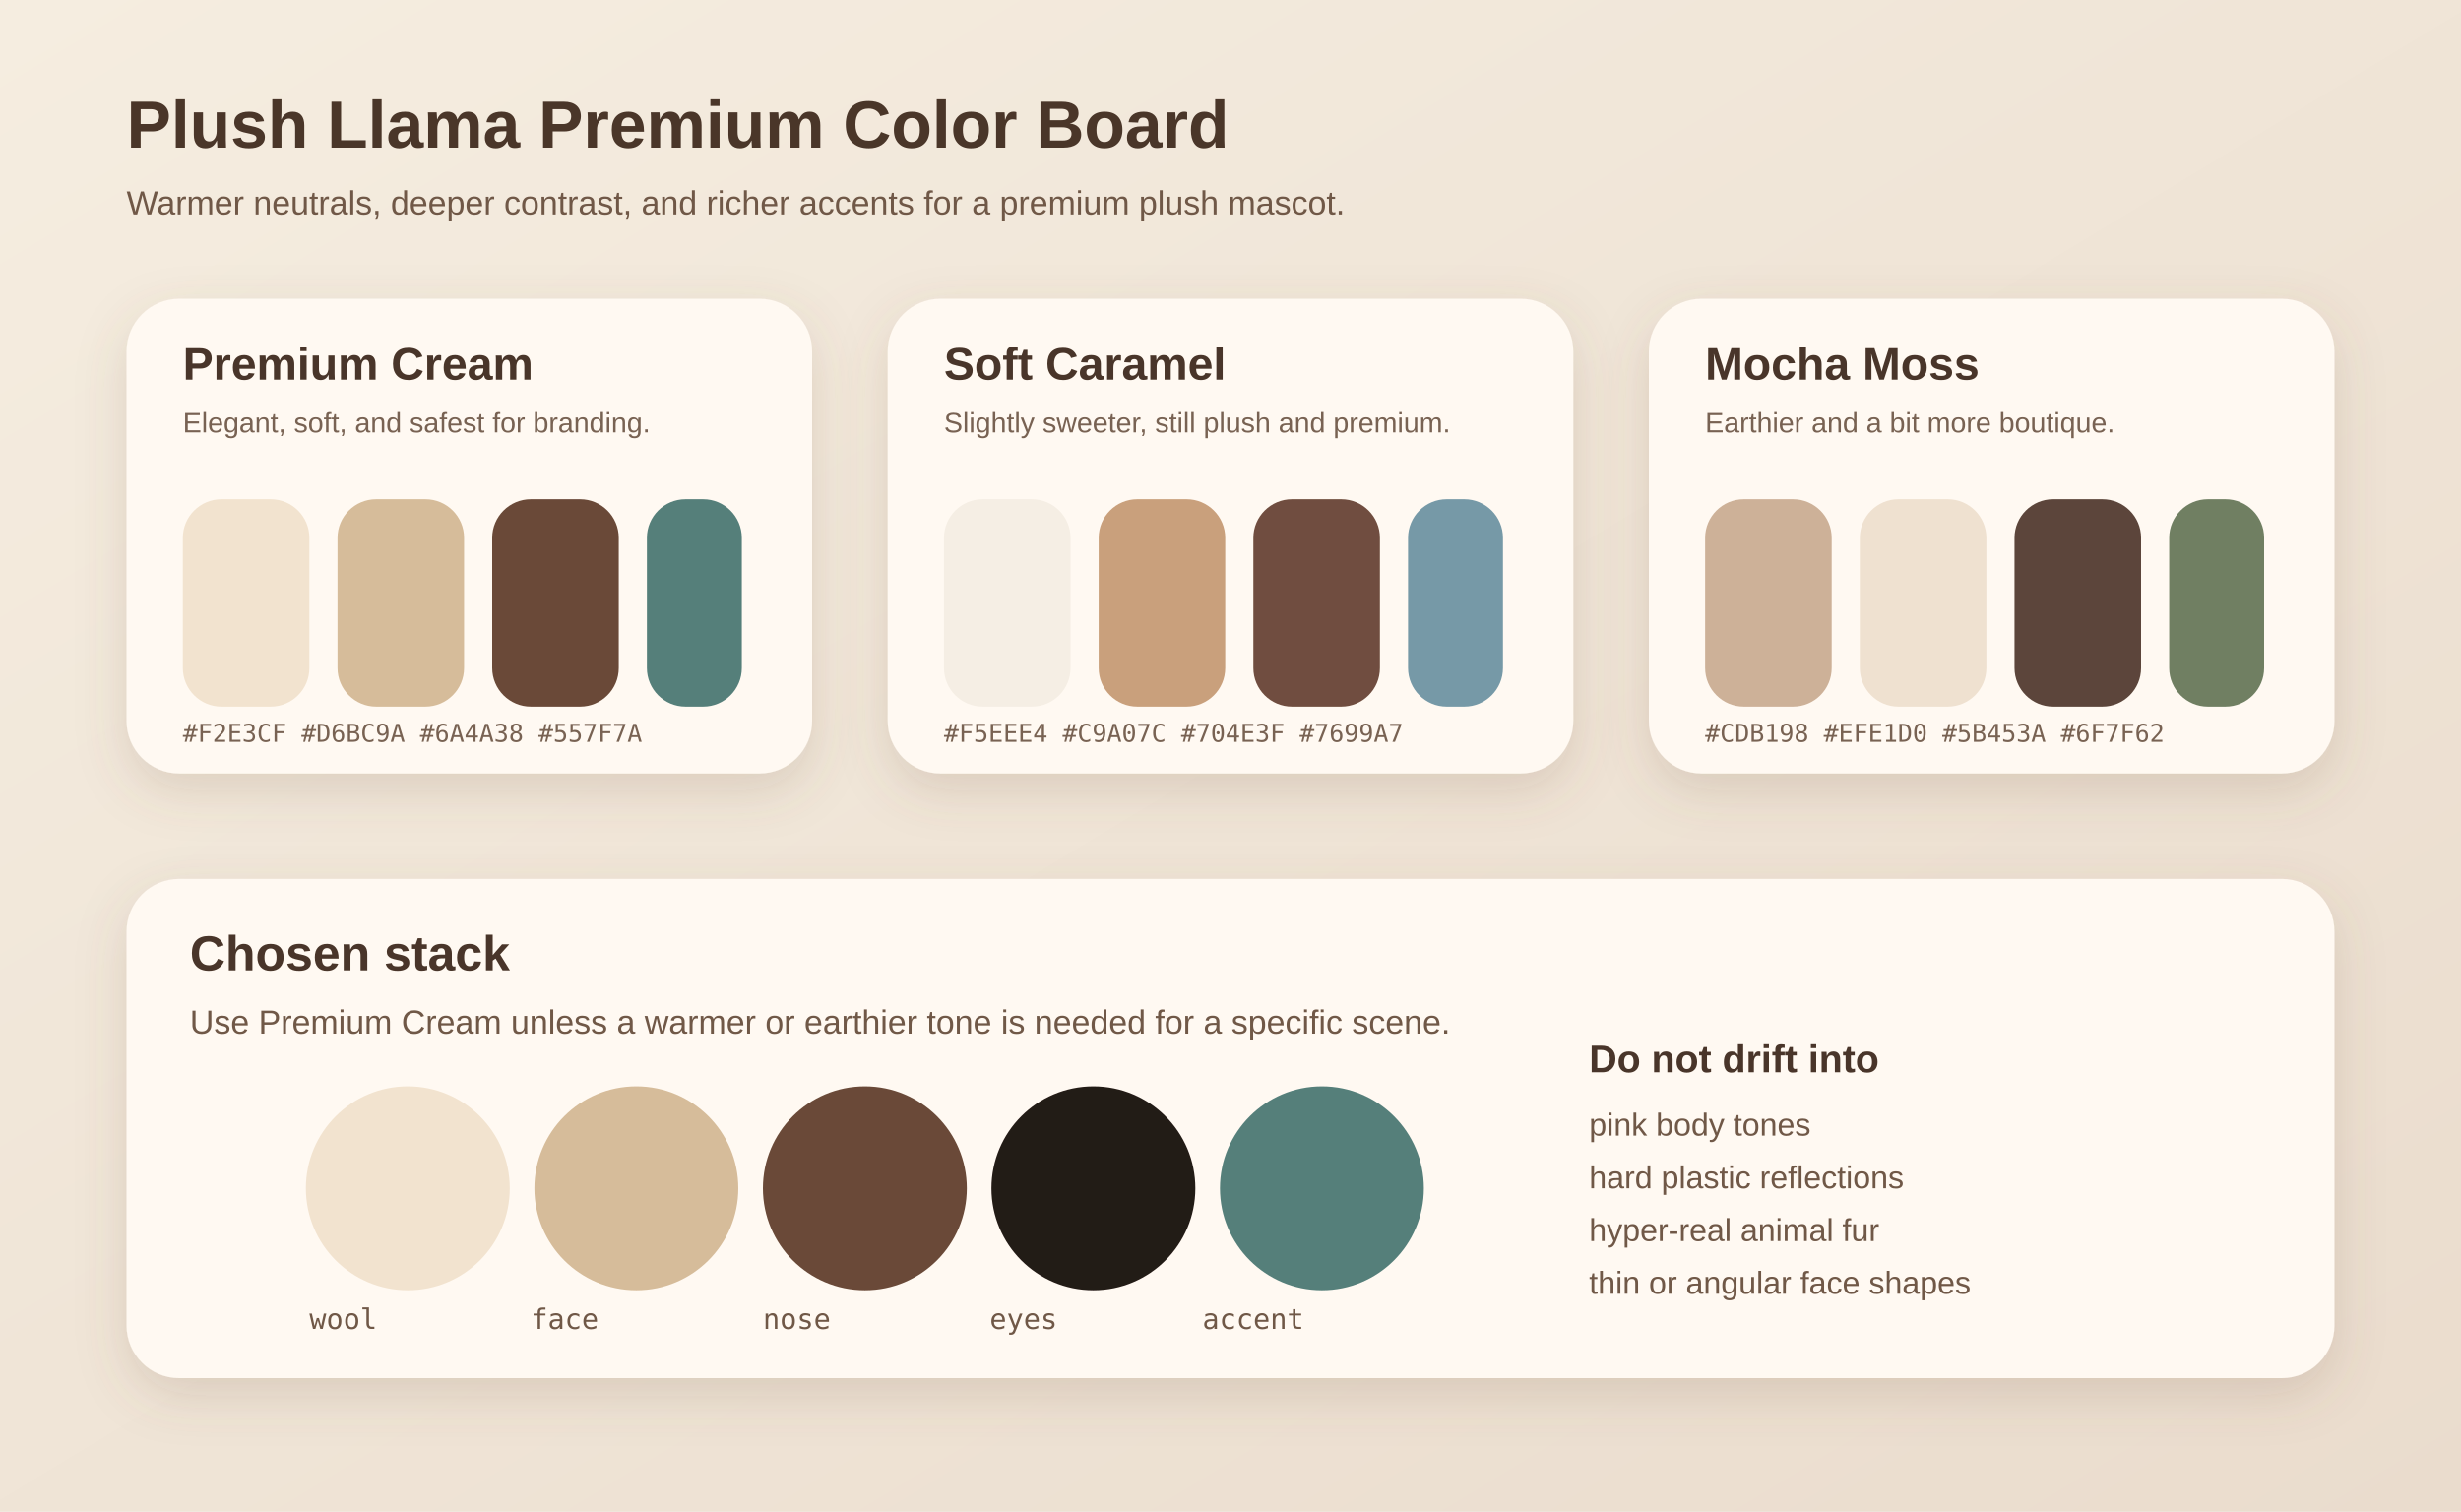
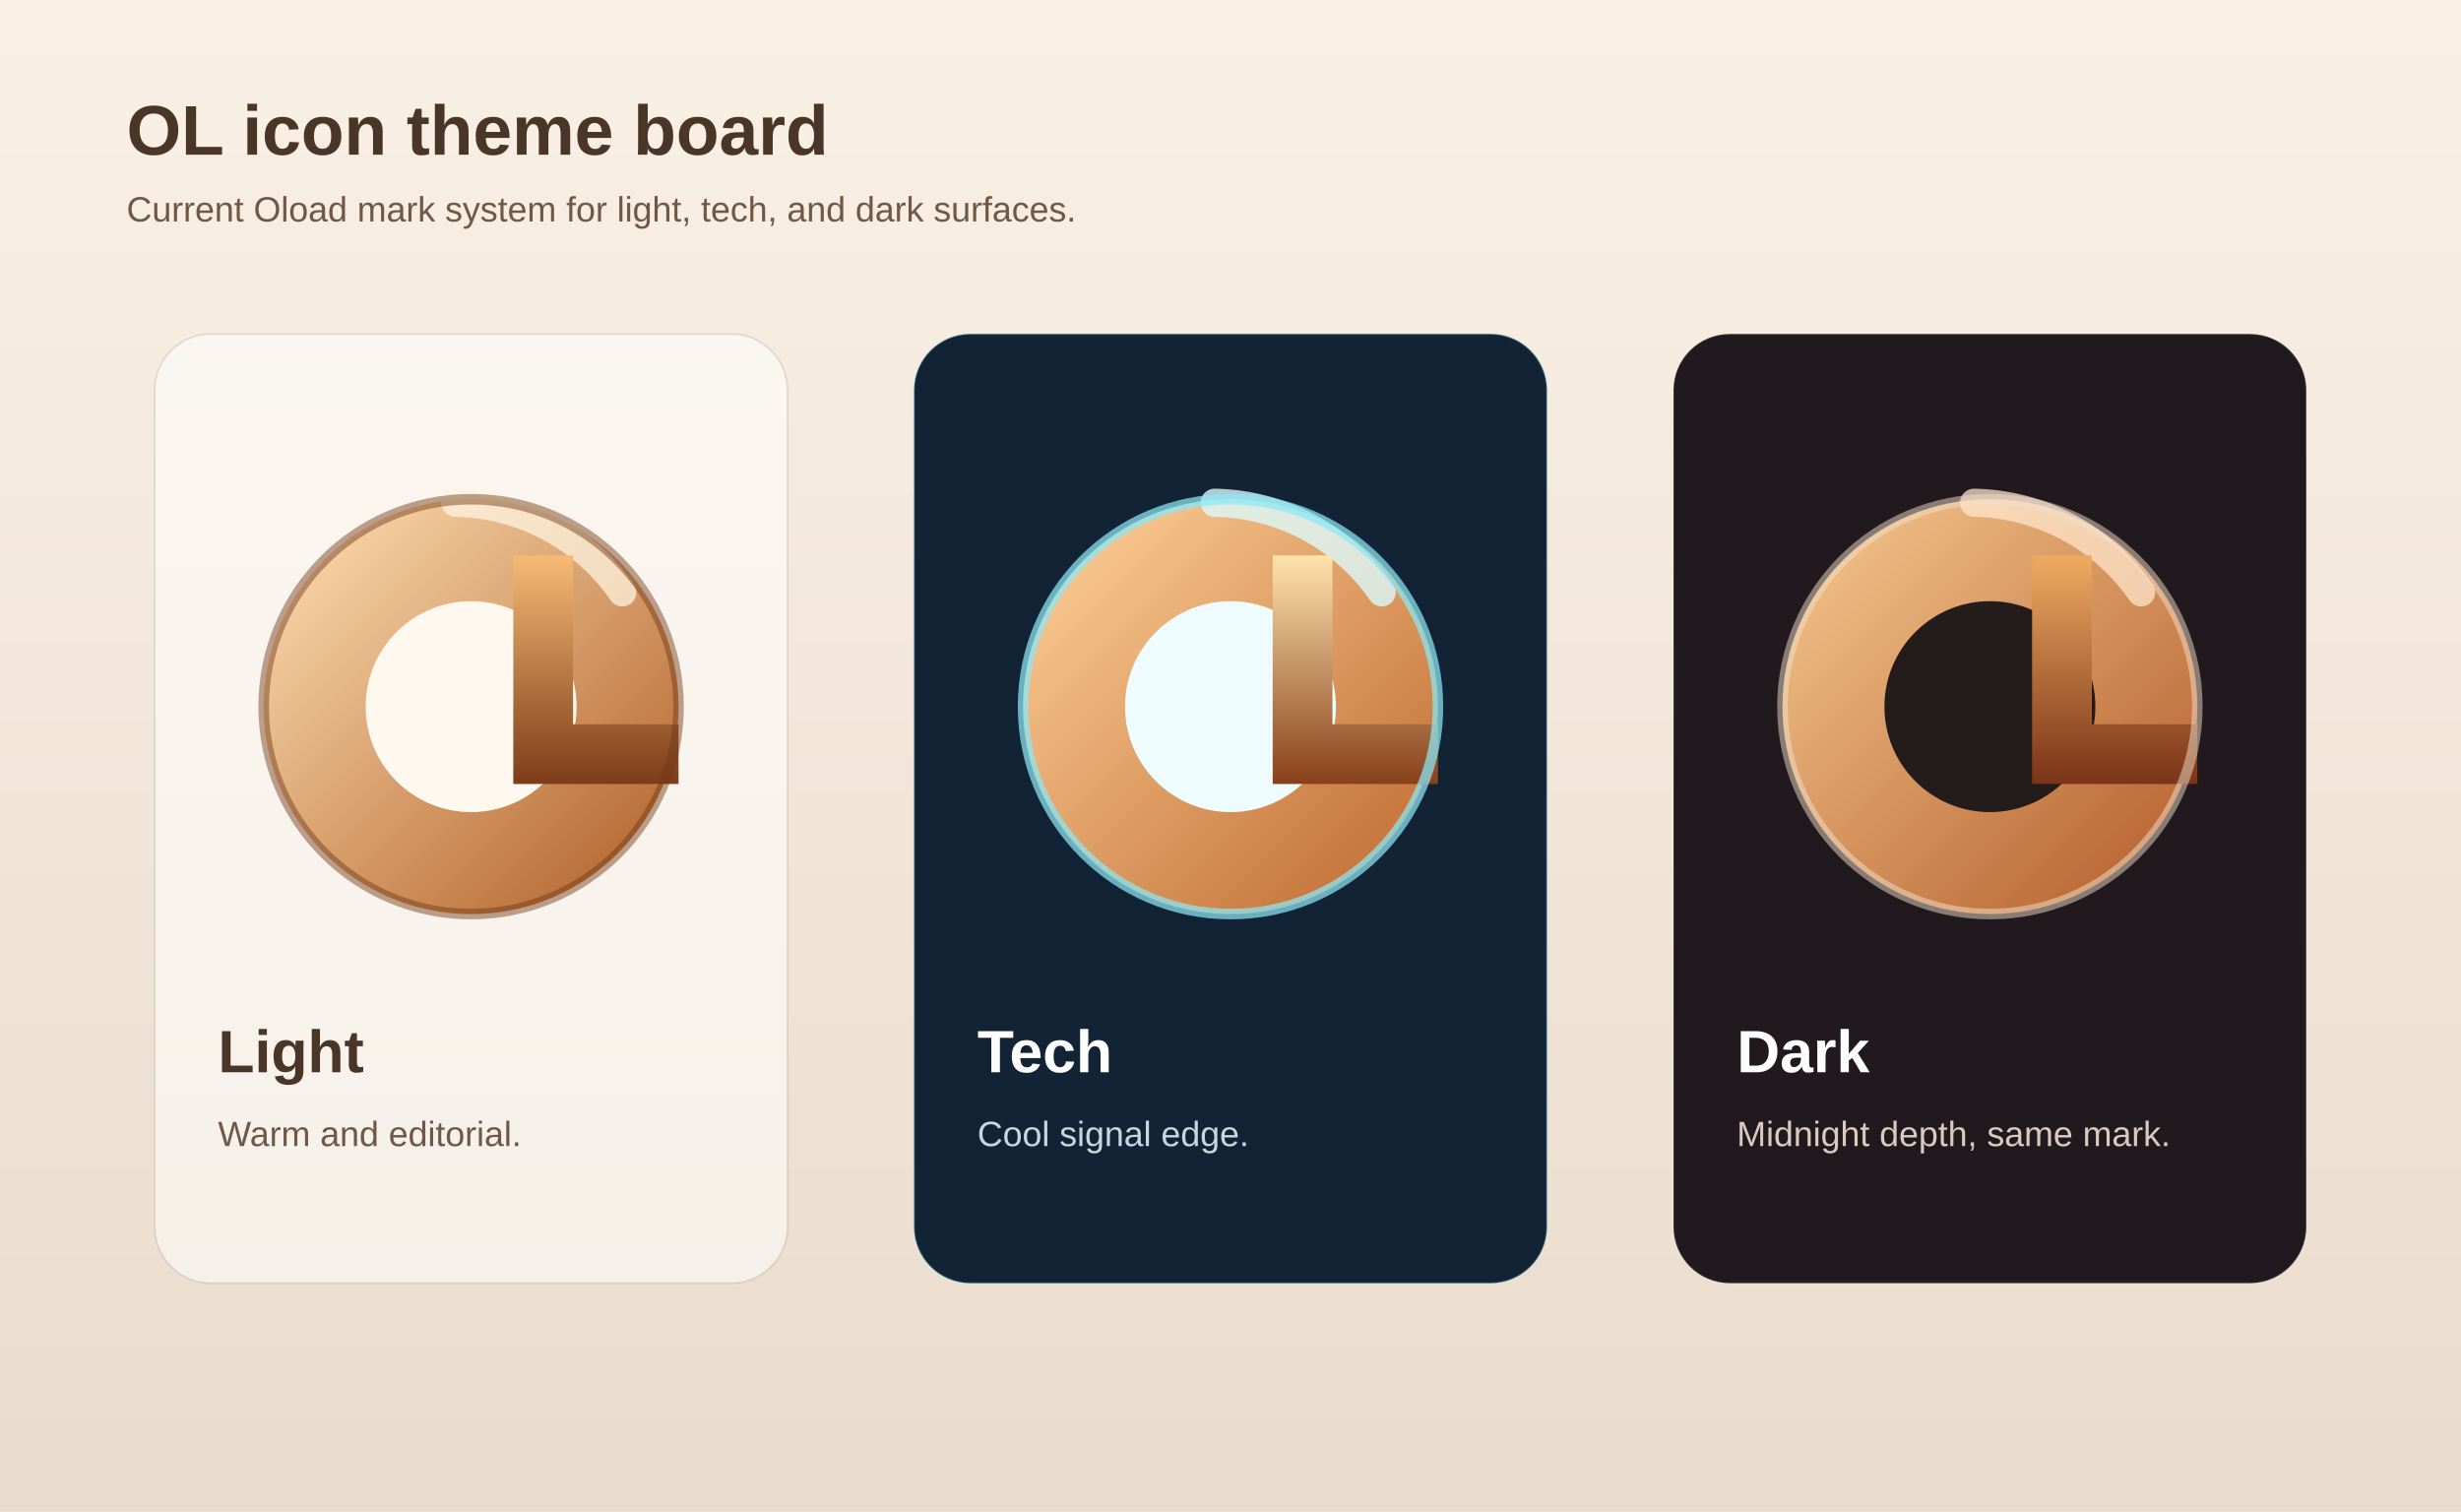
- <svg xmlns="http://www.w3.org/2000/svg" width="1400" height="860" viewBox="0 0 1400 860" role="img" aria-label="Plush llama premium color board">
+ <svg xmlns="http://www.w3.org/2000/svg" width="1400" height="860" viewBox="0 0 1400 860" role="img" aria-labelledby="title desc">
  <defs>
-     <linearGradient id="bg" x1="0" y1="0" x2="1" y2="1">
-       <stop offset="0%" stop-color="#f5ede0" />
+     <linearGradient id="bg" x1="0" y1="0" x2="0" y2="1">
+       <stop offset="0%" stop-color="#f9f0e5" />
      <stop offset="100%" stop-color="#eadccd" />
    </linearGradient>
-     <filter id="shadow" x="-20%" y="-20%" width="140%" height="140%">
-       <feDropShadow dx="0" dy="10" stdDeviation="14" flood-color="#7b624d" flood-opacity="0.18" />
-     </filter>
+     <linearGradient id="ringLight" x1="0" y1="0" x2="1" y2="1">
+       <stop offset="0%" stop-color="#ffe1b6" />
+       <stop offset="100%" stop-color="#b05d25" />
+     </linearGradient>
+     <linearGradient id="letterLight" x1="0" y1="0" x2="0" y2="1">
+       <stop offset="0%" stop-color="#f5bb74" />
+       <stop offset="100%" stop-color="#7d3c19" />
+     </linearGradient>
+     <linearGradient id="ringTech" x1="0" y1="0" x2="1" y2="1">
+       <stop offset="0%" stop-color="#ffd49c" />
+       <stop offset="100%" stop-color="#bd672c" />
+     </linearGradient>
+     <linearGradient id="letterTech" x1="0" y1="0" x2="0" y2="1">
+       <stop offset="0%" stop-color="#ffe3ad" />
+       <stop offset="100%" stop-color="#87411a" />
+     </linearGradient>
+     <linearGradient id="ringDark" x1="0" y1="0" x2="1" y2="1">
+       <stop offset="0%" stop-color="#f6ca92" />
+       <stop offset="100%" stop-color="#b35b28" />
+     </linearGradient>
+     <linearGradient id="letterDark" x1="0" y1="0" x2="0" y2="1">
+       <stop offset="0%" stop-color="#efaa61" />
+       <stop offset="100%" stop-color="#7a3418" />
+     </linearGradient>
  </defs>
  <rect width="1400" height="860" fill="url(#bg)" />
-   <text x="72" y="84" font-family="Segoe UI, Arial, sans-serif" font-size="38" font-weight="700" fill="#4a3629">Plush Llama Premium Color Board</text>
-   <text x="72" y="122" font-family="Segoe UI, Arial, sans-serif" font-size="19" fill="#705847">Warmer neutrals, deeper contrast, and richer accents for a premium plush mascot.</text>
-   <g filter="url(#shadow)">
-     <rect x="72" y="170" width="390" height="270" rx="30" fill="#fff9f2" />
-     <text x="104" y="216" font-family="Segoe UI, Arial, sans-serif" font-size="26" font-weight="700" fill="#4a3629">Premium Cream</text>
-     <text x="104" y="246" font-family="Segoe UI, Arial, sans-serif" font-size="16" fill="#786252">Elegant, soft, and safest for branding.</text>
-     <rect x="104" y="284" width="72" height="118" rx="22" fill="#F2E3CF" />
-     <rect x="192" y="284" width="72" height="118" rx="22" fill="#D6BC9A" />
-     <rect x="280" y="284" width="72" height="118" rx="22" fill="#6A4A38" />
-     <rect x="368" y="284" width="54" height="118" rx="22" fill="#557F7A" />
-     <text x="104" y="422" font-family="Consolas, monospace" font-size="14" fill="#786252">#F2E3CF  #D6BC9A  #6A4A38  #557F7A</text>
+   <text x="72" y="88" font-family="Segoe UI, Arial, sans-serif" font-size="40" font-weight="700" fill="#4a3629">OL icon theme board</text>
+   <text x="72" y="126" font-family="Segoe UI, Arial, sans-serif" font-size="20" fill="#705847">Current Oload mark system for light, tech, and dark surfaces.</text>
+   <g transform="translate(88 190)">
+     <rect width="360" height="540" rx="32" fill="rgba(255,255,255,0.54)" stroke="rgba(90,58,38,0.14)" />
+     <circle cx="180" cy="212" r="118" fill="url(#ringLight)" />
+     <circle cx="180" cy="212" r="60" fill="#fff8ee" />
+     <path d="M171 96a118 118 0 0 1 95 51" fill="none" stroke="#fff5e2" stroke-width="16" stroke-linecap="round" opacity="0.72" />
+     <path d="M204 126h34v96h60v34h-94z" fill="url(#letterLight)" />
+     <circle cx="180" cy="212" r="118" fill="none" stroke="#6f3714" stroke-width="6" opacity="0.46" />
+     <text x="36" y="420" font-family="Segoe UI, Arial, sans-serif" font-size="34" font-weight="700" fill="#4a3629">Light</text>
+     <text x="36" y="462" font-family="Segoe UI, Arial, sans-serif" font-size="20" fill="#705847">Warm and editorial.</text>
  </g>
-   <g filter="url(#shadow)">
-     <rect x="505" y="170" width="390" height="270" rx="30" fill="#fff9f2" />
-     <text x="537" y="216" font-family="Segoe UI, Arial, sans-serif" font-size="26" font-weight="700" fill="#4a3629">Soft Caramel</text>
-     <text x="537" y="246" font-family="Segoe UI, Arial, sans-serif" font-size="16" fill="#786252">Slightly sweeter, still plush and premium.</text>
-     <rect x="537" y="284" width="72" height="118" rx="22" fill="#F5EEE4" />
-     <rect x="625" y="284" width="72" height="118" rx="22" fill="#C9A07C" />
-     <rect x="713" y="284" width="72" height="118" rx="22" fill="#704E3F" />
-     <rect x="801" y="284" width="54" height="118" rx="22" fill="#7699A7" />
-     <text x="537" y="422" font-family="Consolas, monospace" font-size="14" fill="#786252">#F5EEE4  #C9A07C  #704E3F  #7699A7</text>
+   <g transform="translate(520 190)">
+     <rect width="360" height="540" rx="32" fill="#122335" stroke="rgba(133,230,246,0.24)" />
+     <circle cx="180" cy="212" r="118" fill="url(#ringTech)" />
+     <circle cx="180" cy="212" r="60" fill="#effcff" />
+     <path d="M171 96a118 118 0 0 1 95 51" fill="none" stroke="#ddfbff" stroke-width="16" stroke-linecap="round" opacity="0.78" />
+     <path d="M204 126h34v96h60v34h-94z" fill="url(#letterTech)" />
+     <circle cx="180" cy="212" r="118" fill="none" stroke="#8be8f5" stroke-width="6" opacity="0.72" />
+     <text x="36" y="420" font-family="Segoe UI, Arial, sans-serif" font-size="34" font-weight="700" fill="#ffffff">Tech</text>
+     <text x="36" y="462" font-family="Segoe UI, Arial, sans-serif" font-size="20" fill="#c7d6df">Cool signal edge.</text>
  </g>
-   <g filter="url(#shadow)">
-     <rect x="938" y="170" width="390" height="270" rx="30" fill="#fff9f2" />
-     <text x="970" y="216" font-family="Segoe UI, Arial, sans-serif" font-size="26" font-weight="700" fill="#4a3629">Mocha Moss</text>
-     <text x="970" y="246" font-family="Segoe UI, Arial, sans-serif" font-size="16" fill="#786252">Earthier and a bit more boutique.</text>
-     <rect x="970" y="284" width="72" height="118" rx="22" fill="#CDB198" />
-     <rect x="1058" y="284" width="72" height="118" rx="22" fill="#EFE1D0" />
-     <rect x="1146" y="284" width="72" height="118" rx="22" fill="#5B453A" />
-     <rect x="1234" y="284" width="54" height="118" rx="22" fill="#6F7F62" />
-     <text x="970" y="422" font-family="Consolas, monospace" font-size="14" fill="#786252">#CDB198  #EFE1D0  #5B453A  #6F7F62</text>
-   </g>
-   <g filter="url(#shadow)">
-     <rect x="72" y="500" width="1256" height="284" rx="30" fill="#fff9f2" />
-     <text x="108" y="552" font-family="Segoe UI, Arial, sans-serif" font-size="28" font-weight="700" fill="#4a3629">Chosen stack</text>
-     <text x="108" y="588" font-family="Segoe UI, Arial, sans-serif" font-size="19" fill="#705847">Use Premium Cream unless a warmer or earthier tone is needed for a specific scene.</text>
-     <circle cx="232" cy="676" r="58" fill="#F2E3CF" />
-     <circle cx="362" cy="676" r="58" fill="#D6BC9A" />
-     <circle cx="492" cy="676" r="58" fill="#6A4A38" />
-     <circle cx="622" cy="676" r="58" fill="#241A16" />
-     <circle cx="752" cy="676" r="58" fill="#557F7A" />
-     <text x="176" y="756" font-family="Consolas, monospace" font-size="16" fill="#705847">wool</text>
-     <text x="302" y="756" font-family="Consolas, monospace" font-size="16" fill="#705847">face</text>
-     <text x="434" y="756" font-family="Consolas, monospace" font-size="16" fill="#705847">nose</text>
-     <text x="563" y="756" font-family="Consolas, monospace" font-size="16" fill="#705847">eyes</text>
-     <text x="684" y="756" font-family="Consolas, monospace" font-size="16" fill="#705847">accent</text>
-     <text x="904" y="610" font-family="Segoe UI, Arial, sans-serif" font-size="22" font-weight="700" fill="#4a3629">Do not drift into</text>
-     <text x="904" y="646" font-family="Segoe UI, Arial, sans-serif" font-size="18" fill="#705847">pink body tones</text>
-     <text x="904" y="676" font-family="Segoe UI, Arial, sans-serif" font-size="18" fill="#705847">hard plastic reflections</text>
-     <text x="904" y="706" font-family="Segoe UI, Arial, sans-serif" font-size="18" fill="#705847">hyper-real animal fur</text>
-     <text x="904" y="736" font-family="Segoe UI, Arial, sans-serif" font-size="18" fill="#705847">thin or angular face shapes</text>
+   <g transform="translate(952 190)">
+     <rect width="360" height="540" rx="32" fill="#21191d" stroke="rgba(255,255,255,0.12)" />
+     <circle cx="180" cy="212" r="118" fill="url(#ringDark)" />
+     <circle cx="180" cy="212" r="60" fill="#231c1a" />
+     <path d="M171 96a118 118 0 0 1 95 51" fill="none" stroke="#ffe8ce" stroke-width="16" stroke-linecap="round" opacity="0.72" />
+     <path d="M204 126h34v96h60v34h-94z" fill="url(#letterDark)" />
+     <circle cx="180" cy="212" r="118" fill="none" stroke="#f2dfcb" stroke-width="6" opacity="0.5" />
+     <text x="36" y="420" font-family="Segoe UI, Arial, sans-serif" font-size="34" font-weight="700" fill="#ffffff">Dark</text>
+     <text x="36" y="462" font-family="Segoe UI, Arial, sans-serif" font-size="20" fill="#d8cbc1">Midnight depth, same mark.</text>
  </g>
</svg>
